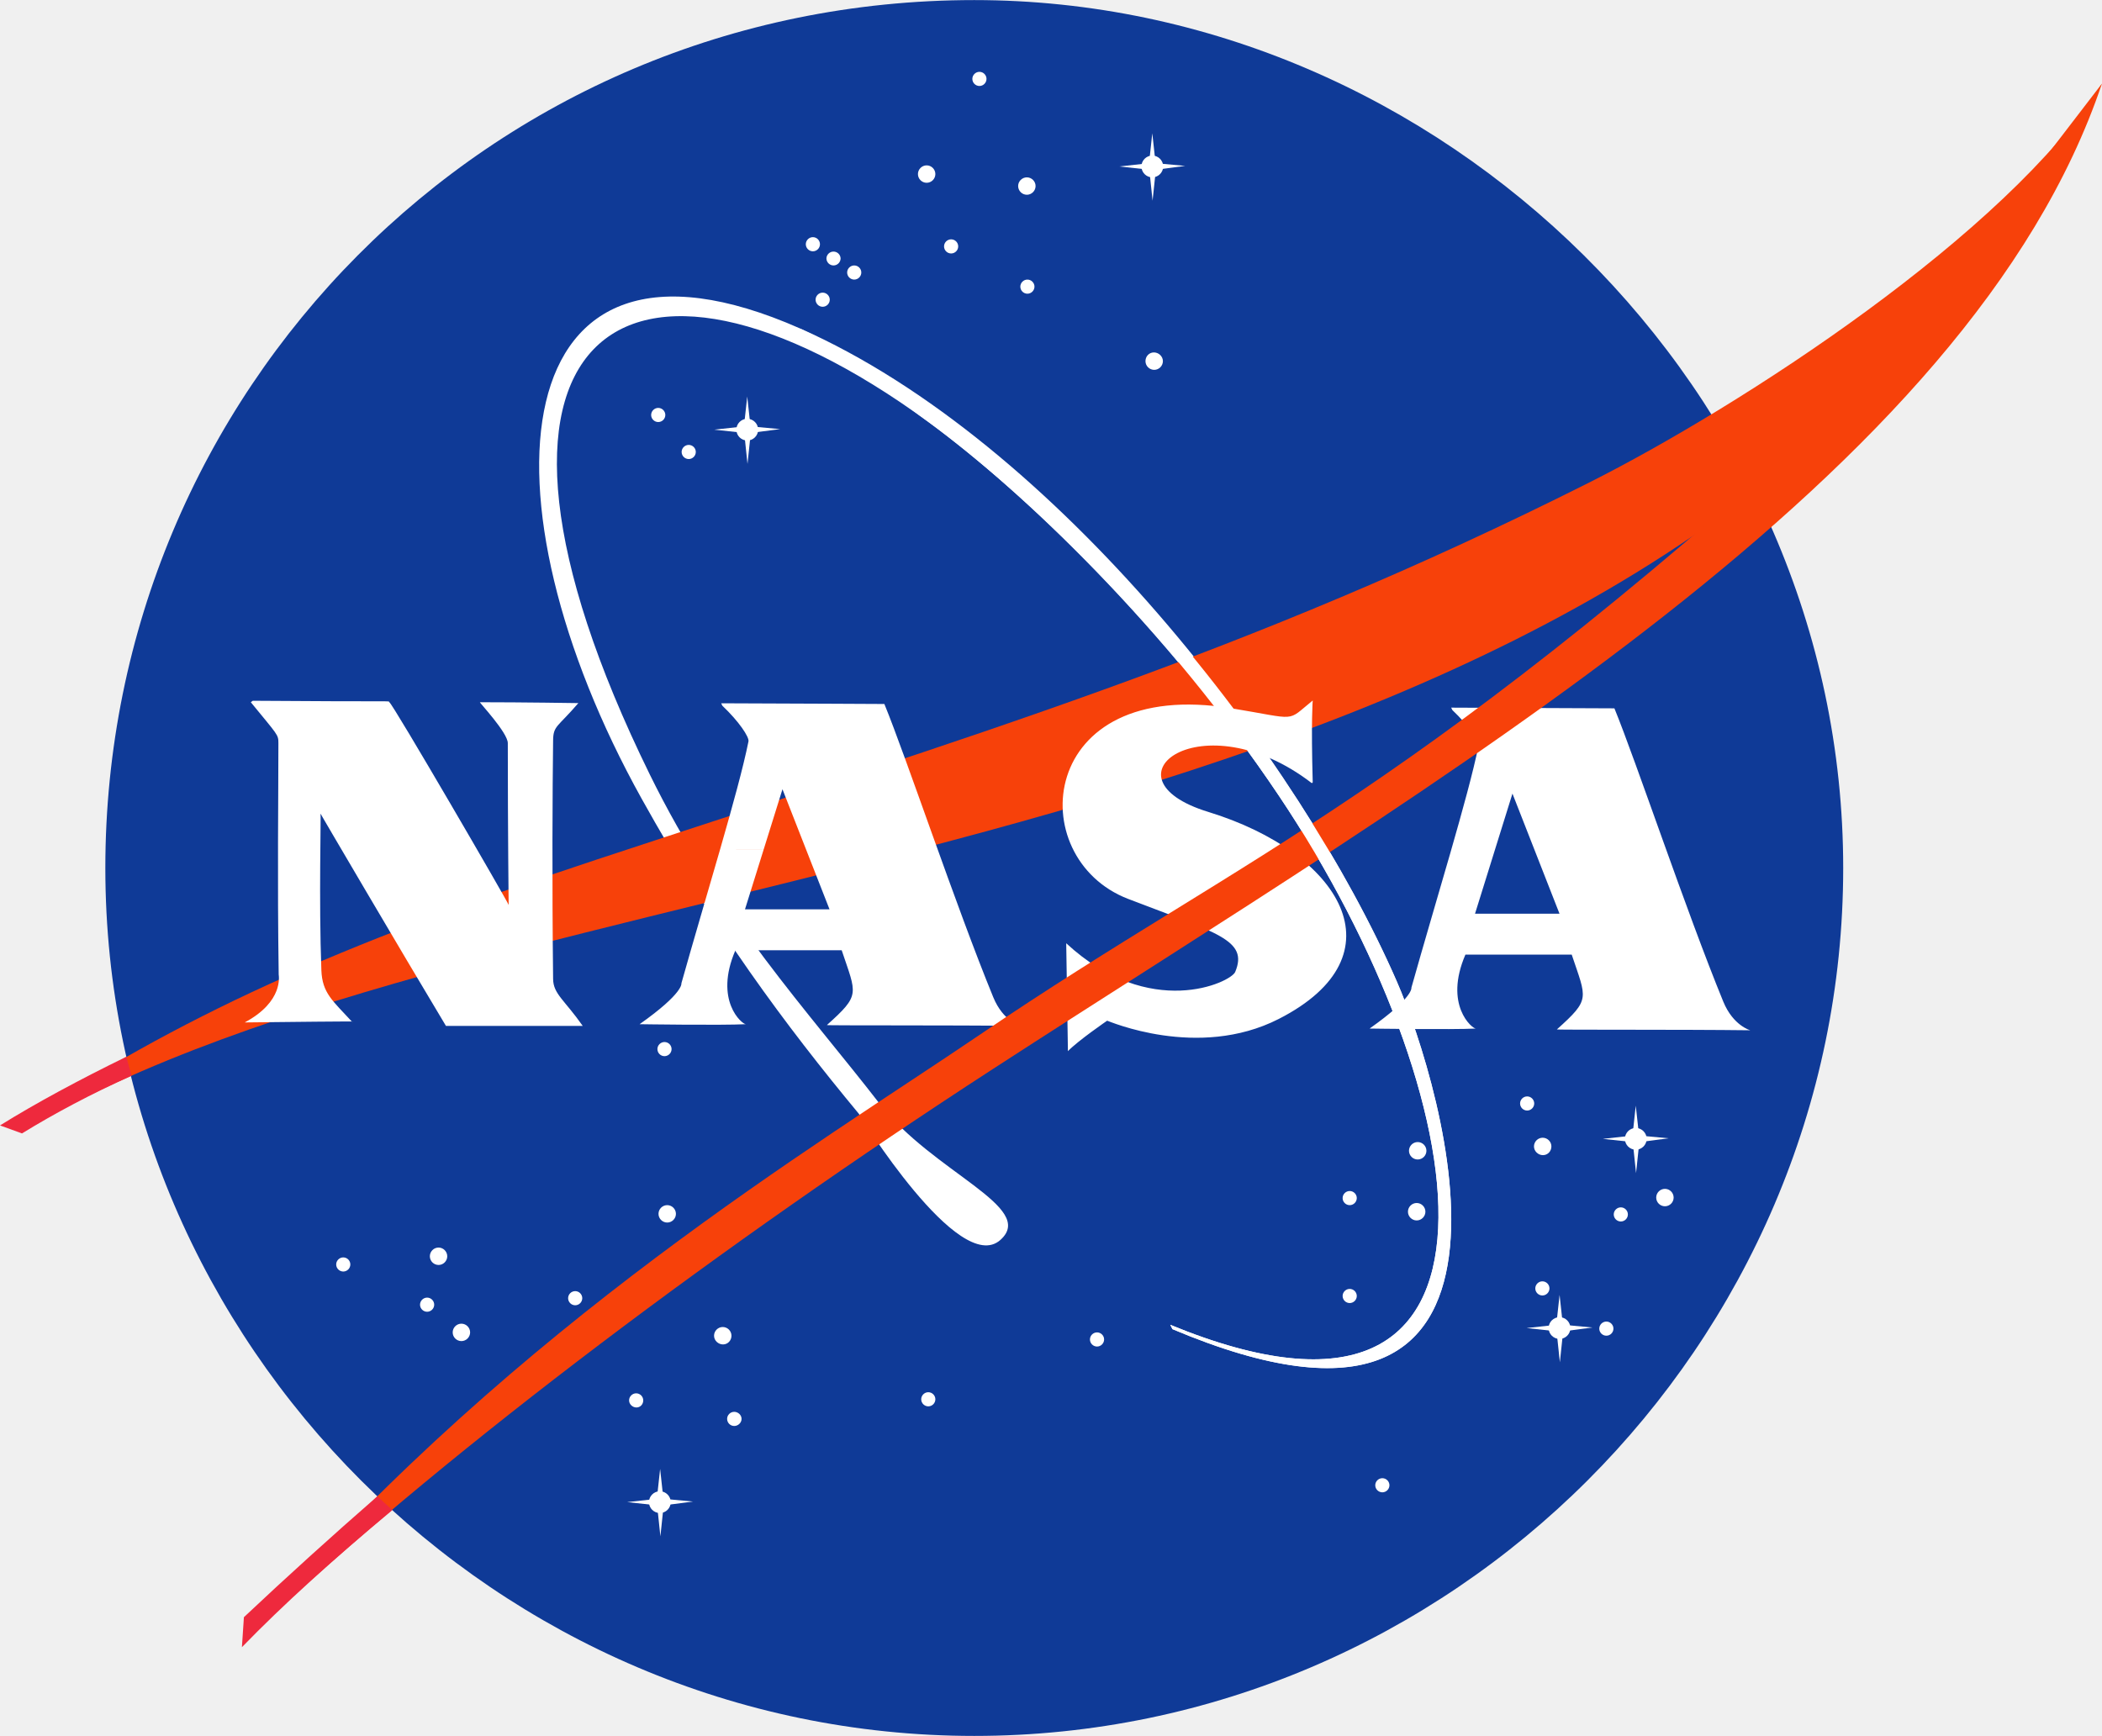
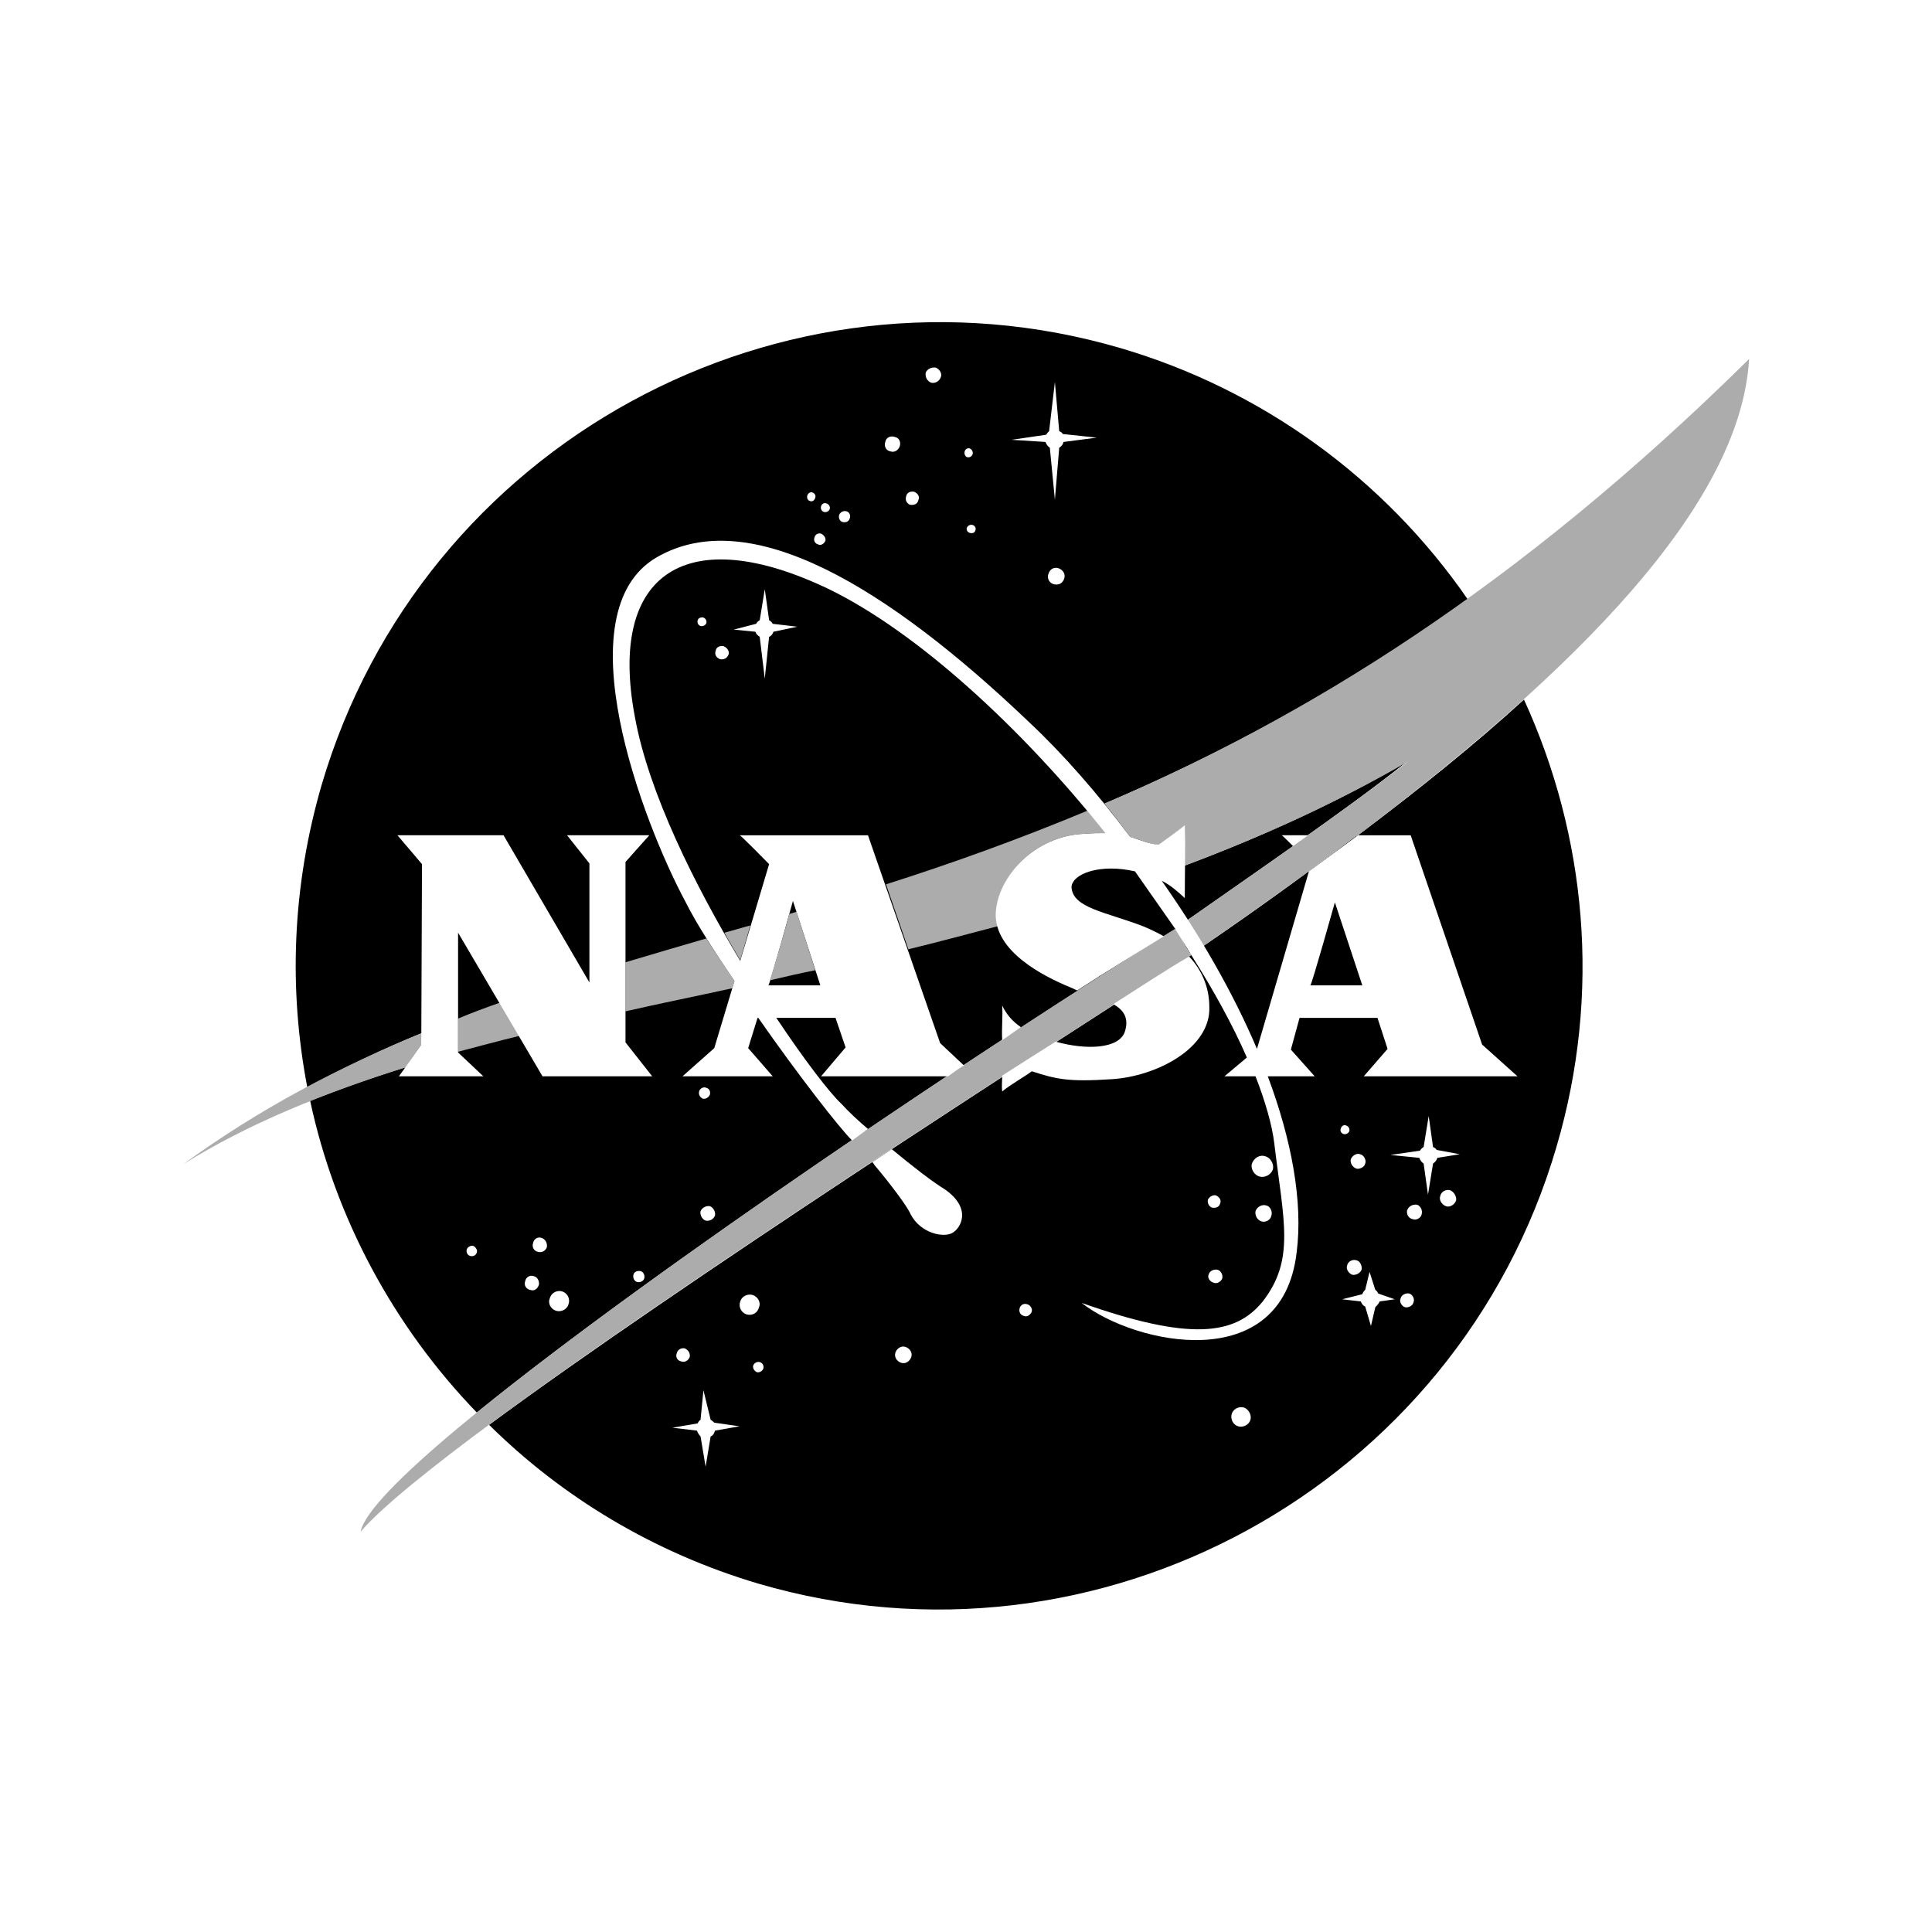
- <svg xmlns="http://www.w3.org/2000/svg" width="2500" height="2065" viewBox="2.375 2.2 285.256 235.6">
-   <path fill="#0F3A97" d="M252.51 120c0 64.618-53.233 117.8-117.92 117.8-64.685 0-117.92-53.185-117.92-117.8 0-64.622 51.99-117.8 117.92-117.8 63.436 0 117.92 53.181 117.92 117.8" />
-   <path fill="#FFF" d="M161.188 182c50.379 20.725 41.638-31.646 14.783-71.747-15.221-22.718-35.071-41.646-47.591-50.78-41.513-30.298-67.14-11.922-37.826 47.83 9.478 19.319 21.651 32.358 31.159 44.648 7.261 9.383 21.404 14.081 16.422 18.531-5.615 5.021-19.209-17.123-19.209-17.123-10.04-12.108-19.61-25.028-29.473-42.76-22.533-40.497-19.284-81.831 21.505-63.826 34.615 15.288 67.678 58.166 80.973 88.616 6.139 14.062 22.879 69.692-30.438 47.2" />
-   <path fill="#F7410A" d="M4.526 154.92c22.163-14.76 43.176-24.29 78.935-36.102 50.249-16.6 88.067-27.758 134.472-51.082 20.771-10.438 56.811-33.847 69.698-54.196-3.858 7.876-15.812 23.206-21.22 29.985-62.96 78.833-197.07 74.363-261 112.209" />
-   <path fill="#FFF" d="M36.678 97.303c20.284.159 18.294-.041 18.531.197.354 0 16.196 27.281 16.196 27.518 0 .115-.118-9.696-.118-21.967 0-1.417-3.899-5.55-3.783-5.55 5.79 0 13.357.118 13.357.118-2.835 3.307-3.402 3.034-3.426 5.079-.08 6.57-.154 18.716 0 32.356.022 2.045 1.537 2.835 4.02 6.378H62.893c-6.029-10.038-17.077-28.869-17.022-28.814.085.086-.238 11.812.116 21.257.119 3.121 1.538 4.133 4.14 6.969 0 0 2.993-.08-14.542.117 5.32-2.835 4.613-6.377 4.611-6.495-.191-13.052-.04-24.211-.04-31.415 0-1.181-.08-1.064-3.743-5.551M100.1 117.46c1.703-5.913 3.158-11.197 3.849-14.644.117-.591-1.3-2.716-3.546-4.842l-.159-.33c10.831.035 22.146.096 22.146.096 2.956 7.202 9.693 27.396 14.777 39.798 1.344 3.275 3.665 3.896 3.665 3.896-9.221-.117-26.333-.037-26.242-.117 4.609-4.136 4.018-4.136 2.008-10.154h-14.421c-2.956 6.848.921 10.062 1.417 10.037-3.282.17-14.421 0-14.421 0 6.029-4.254 5.673-5.552 5.673-5.552 1.656-5.892 3.575-12.347 5.255-18.189l5.917.001-2.542 8.148h11.47l-6.385-16.298-2.542 8.148-5.917-.001M199.17 118.05c1.7-5.911 3.156-11.197 3.847-14.644.116-.59-1.303-2.715-3.548-4.843l-.159-.328c10.834.035 22.151.095 22.151.095 2.951 7.204 9.69 27.396 14.772 39.798 1.343 3.279 3.662 3.896 3.662 3.896-9.215-.117-26.328-.037-26.239-.117 4.61-4.133 4.021-4.133 2.011-10.154h-14.424c-2.956 6.849.919 10.062 1.415 10.039-3.279.168-14.421 0-14.421 0 6.029-4.252 5.676-5.552 5.676-5.552 1.656-5.894 3.574-12.346 5.257-18.19h5.916c-1.274 4.077-2.54 8.151-2.54 8.151h11.464l-6.385-16.3s-1.267 4.073-2.539 8.147l-5.916.002M180.521 108.37c-.235-8.39 0-11.104 0-11.104-3.666 2.954-1.815 2.577-10.992 1.063-26.444-4.363-28.459 20.324-14.068 25.861 12.08 4.65 16.359 5.562 14.539 9.919-.591 1.422-11.584 6.616-22.932-3.896l.231 14.645c1.42-1.461 5.323-4.133 5.323-4.133.115 0 12.3 5.367 23.286-.236 16.907-8.619 8.469-22.572-9.574-28.106-15.015-4.606-.828-15.354 14.065-3.897M136.25 12.898a.965.965 0 0 1-.96.962.966.966 0 0 1-.96-.962c0-.522.435-.958.96-.958a.963.963 0 0 1 .96.958M142.91 27.44c0 .648-.538 1.183-1.182 1.183a1.189 1.189 0 0 1-1.184-1.183c0-.646.534-1.179 1.184-1.179.645 0 1.182.532 1.182 1.179M160.188 51.206c0 .646-.53 1.181-1.183 1.181a1.19 1.19 0 0 1-1.182-1.181c0-.648.495-1.184 1.146-1.184.652.002 1.219.536 1.219 1.184M132.41 35.633a.963.963 0 0 1-.96.959.965.965 0 0 1-.962-.959c0-.525.435-.96.962-.96a.963.963 0 0 1 .96.96M142.76 41.096a.965.965 0 0 1-.959.958.966.966 0 0 1-.961-.958c0-.525.435-.959.961-.959.525 0 .959.434.959.959M129.31 25.815c0 .648-.534 1.183-1.182 1.183s-1.182-.532-1.182-1.183c0-.646.534-1.182 1.182-1.182s1.182.534 1.182 1.182M113.65 35.338c0 .527-.433.96-.961.96a.965.965 0 0 1-.96-.96c0-.525.434-.96.96-.96a.964.964 0 0 1 .961.96M116.45 37.255a.966.966 0 0 1-.962.962.967.967 0 0 1-.962-.962.963.963 0 0 1 1.924 0M119.26 39.175a.965.965 0 0 1-.96.962.966.966 0 0 1-.961-.962c0-.523.435-.957.961-.957.527 0 .96.433.96.957M114.98 42.867a.97.97 0 0 1-.962.96.967.967 0 0 1-.962-.96c0-.525.434-.959.962-.959.525 0 .962.434.962.959M92.664 58.514a.964.964 0 0 1-.962.958c-.527 0-.961-.432-.961-.958s.435-.961.961-.961.962.434.962.961M96.8 63.535a.967.967 0 0 1-.961.959.968.968 0 0 1-.962-.959c0-.528.435-.96.962-.96.527 0 .961.432.961.96M93.512 144.58a.965.965 0 0 1-.961.959c-.527 0-.96-.434-.96-.959s.433-.961.96-.961c.528 0 .961.436.961.961M94.103 166.939c0 .648-.534 1.182-1.182 1.182s-1.182-.531-1.182-1.182c0-.646.534-1.18 1.182-1.18a1.188 1.188 0 0 1 1.182 1.18M81.392 178.391a.965.965 0 0 1-.959.958.966.966 0 0 1-.961-.958c0-.529.435-.961.961-.961.525 0 .959.431.959.961M66.174 183.029a1.19 1.19 0 0 1-1.184 1.182 1.186 1.186 0 0 1-1.182-1.182c0-.647.534-1.182 1.182-1.182a1.191 1.191 0 0 1 1.184 1.182M63.07 172.7c0 .645-.534 1.179-1.18 1.179a1.188 1.188 0 0 1-1.182-1.179 1.19 1.19 0 0 1 1.182-1.185c.646.003 1.18.536 1.18 1.185M61.299 179.27c0 .527-.435.959-.961.959s-.962-.432-.962-.959c0-.523.436-.96.962-.96s.961.434.961.96M49.918 173.811a.965.965 0 0 1-.958.959.966.966 0 0 1-.962-.959c0-.523.434-.959.962-.959.524 0 .958.433.958.959M89.668 192.26c0 .527-.397.961-.922.961-.527 0-.999-.434-.999-.961 0-.525.435-.96.96-.96.529 0 .961.434.961.96M101.64 183.48c0 .648-.496 1.184-1.146 1.184-.648 0-1.218-.533-1.218-1.184 0-.646.534-1.18 1.182-1.18a1.188 1.188 0 0 1 1.182 1.18M103.01 194.77c0 .527-.473.963-.997.963a.968.968 0 0 1-.962-.963c0-.523.434-.957.962-.957.524-.001.997.431.997.957M152.21 183.99a.968.968 0 0 1-.958.961.97.97 0 0 1-.964-.961c0-.527.434-.959.964-.959.524 0 .958.432.958.959M129.31 192.109a.963.963 0 0 1-.96.959.965.965 0 0 1-.96-.959c0-.523.435-.959.96-.959.528 0 .96.434.96.959M190.931 203.779a.967.967 0 0 1-.961.959.967.967 0 0 1-.963-.959c0-.524.436-.959.963-.959.525 0 .961.433.961.959M195.95 158.38a1.19 1.19 0 0 1-1.184 1.183 1.19 1.19 0 0 1-1.183-1.183c0-.648.533-1.183 1.183-1.183a1.189 1.189 0 0 1 1.184 1.183M186.5 164.8a.968.968 0 0 1-.963.961c-.524 0-.959-.435-.959-.961s.435-.958.959-.958c.528 0 .963.431.963.958M195.812 166.65c0 .647-.533 1.184-1.184 1.184s-1.184-.534-1.184-1.184c0-.646.533-1.182 1.184-1.182s1.184.536 1.184 1.182M186.5 178.09a.966.966 0 0 1-.963.959.966.966 0 0 1-.959-.959c0-.527.435-.961.959-.961.528 0 .963.433.963.961M210.58 151.96c0 .524-.437.96-.961.96a.967.967 0 0 1-.959-.96c0-.526.434-.958.959-.958.525 0 .961.432.961.958M212.91 157.79c0 .647-.493 1.183-1.144 1.183-.649 0-1.22-.533-1.22-1.183 0-.648.533-1.181 1.181-1.181.65.002 1.183.533 1.183 1.181M229.5 164.73c0 .647-.528 1.182-1.183 1.182a1.188 1.188 0 0 1-1.184-1.182 1.19 1.19 0 0 1 1.184-1.183 1.187 1.187 0 0 1 1.183 1.183M212.649 177.061a.968.968 0 0 1-.963.959.966.966 0 0 1-.961-.959c0-.527.436-.961.961-.961.525 0 .963.431.963.961M223.29 167.02a.964.964 0 0 1-.959.959.966.966 0 0 1-.96-.959c0-.524.437-.96.96-.96.525 0 .959.433.959.96M221.33 182.52a.964.964 0 0 1-.959.959.965.965 0 0 1-.963-.959c0-.523.434-.96.963-.96.525 0 .959.434.959.96M225.84 156.76c0 .811-.668 1.476-1.479 1.476-.81 0-1.477-.665-1.477-1.476 0-.81.667-1.475 1.477-1.475.811 0 1.479.665 1.479 1.475" />
-   <path fill="#FFF" d="M224.358 152.26l-.439 4.059-4.027.444 4.062.44.444 4.209.444-4.209 3.988-.518-4.024-.369-.448-4.056M215.49 182.439c0 .812-.667 1.479-1.478 1.479a1.485 1.485 0 0 1-1.479-1.479c0-.81.668-1.475 1.479-1.475a1.484 1.484 0 0 1 1.478 1.475" />
-   <path fill="#FFF" d="M214.021 177.939l-.444 4.061-4.025.441 4.062.444.445 4.205.444-4.205 3.986-.518-4.027-.37-.441-4.058M105.26 60.505c0 .81-.667 1.476-1.477 1.476a1.483 1.483 0 0 1-1.479-1.476c0-.812.666-1.477 1.479-1.477.81.002 1.477.667 1.477 1.477" />
-   <path fill="#FFF" d="M103.78 56.003l-.444 4.059-4.028.444 4.064.439.444 4.211.442-4.211 3.99-.514-4.028-.371-.44-4.057M160.229 24.783c0 .81-.668 1.477-1.479 1.477s-1.476-.667-1.476-1.477c0-.812.664-1.479 1.476-1.479s1.479.669 1.479 1.479" />
-   <path fill="#FFF" d="M158.75 20.277l-.44 4.062-4.026.444 4.063.441.44 4.208.444-4.208 3.988-.518-4.027-.369-.442-4.06M93.4 206.07c0 .812-.667 1.477-1.477 1.477a1.484 1.484 0 0 1-1.479-1.477c0-.809.667-1.478 1.479-1.478.81.001 1.477.67 1.477 1.478" />
-   <path fill="#FFF" d="M91.958 201.561l-.442 4.062-4.027.442 4.063.441.443 4.208.442-4.208 3.99-.516-4.026-.37-.443-4.059" />
-   <path fill="#F7410A" d="M287.62 13.541c-17.971 53.312-89.96 94.479-150.56 133.777-36.559 23.717-72.856 51.014-97.844 74.24-6.586 6.125 1.342-2.291-1.182.296 34.872-40.151 74.986-64.067 97.153-79.122 37.489-25.469 58.812-31.888 123.49-91.463" />
-   <path fill="#EE293D" d="M19.515 145.62c-6.454 3.155-12.235 6.274-17.14 9.319l2.984 1.086c4.29-2.641 9.44-5.396 14.865-7.823M53.587 205.279a647.95 647.95 0 0 0-18.113 16.406l-.27 4.071c5.6-5.771 12.479-11.998 20.418-18.608" />
-   <path fill="#FFF" d="M161.188 182c50.379 20.725 41.638-31.646 14.783-71.747-15.222-22.718-33.992-40.74-47.592-50.78-15.88-11.725-17.43-12.697-17.43-12.697 35.462 16.831 67.678 58.165 80.971 88.617 6.141 14.061 22.88 69.691-30.438 47.199" />
+ <svg xmlns="http://www.w3.org/2000/svg" width="2500" height="2500" viewBox="0 0 192.756 192.756">
+   <g fill-rule="evenodd" clip-rule="evenodd">
+     <path fill="#fff" d="M0 0h192.756v192.756H0V0z" />
+     <path d="M117.27 92.694c.432.432.936 1.8 1.584 2.592-15.84 10.151-50.615 32.544-70.055 46.872 7.272 7.199 16.416 12.744 26.856 15.84 33.912 9.936 69.695-9.648 79.631-43.561 4.537-15.408 2.953-31.103-3.238-44.639-4.896 4.464-10.514 9-16.561 13.536-.217.072-.359.216-.576.36-4.752 3.6-9.721 7.2-14.904 10.728-.504-.864-1.08-1.728-1.584-2.592 3.6-2.52 7.129-4.968 10.584-7.416l.145-.144c3.959-2.808 7.775-5.544 11.303-8.352-7.199 4.248-14.76 7.632-22.248 10.439-.07-1.368.072-2.736 0-4.032-.791.648-1.727 1.296-2.52 1.944-1.08-.072-1.727-.504-2.879-.792-.865-1.152-1.729-2.232-2.592-3.312 11.52-4.896 23.543-11.304 36.215-20.376A64.034 64.034 0 0 0 111.8 34.732c-33.913-9.936-69.697 9.576-79.705 43.561-2.952 10.152-3.312 20.375-1.44 30.168 3.816-2.018 7.56-3.816 11.448-5.4v1.295l-1.512 2.088a126.174 126.174 0 0 0-9.648 3.385c2.521 11.736 8.353 22.535 16.632 31.104 17.711-14.4 51.407-36.935 69.695-48.239z" />
+     <path d="M58.806 97.086c-.144 0-.288.072-.504.145l.504.791v-.936z" />
+     <path d="M49.878 100.037a73.095 73.095 0 0 0-4.176 1.584v3.312c1.944-.504 4.032-1.08 6.12-1.584l-1.944-3.312zM42.102 103.062c-8.208 3.383-16.128 7.488-23.832 13.104 6.552-4.104 14.112-7.129 22.32-9.721l1.44-2.16.072-1.223zM110.215 80.167c.863 1.08 1.727 2.231 2.52 3.312 1.225.36 1.871.72 2.951.792.793-.648 1.729-1.296 2.52-1.944.072 1.368-.07 2.736 0 4.032 7.488-2.808 15.049-6.191 22.248-10.368-3.527 2.736-7.344 5.472-11.303 8.28l-.145.144c-3.455 2.448-6.984 4.896-10.584 7.416.504.864 1.08 1.728 1.584 2.592 5.111-3.528 10.152-7.128 14.904-10.728.217-.144.359-.288.576-.36 21.455-16.272 38.16-32.76 39.023-47.521-23.4 23.112-44.568 35.928-64.294 44.353zM73.062 98.598l.216-.719c-1.008-1.513-1.944-2.881-2.808-4.249-2.736.792-5.4 1.584-8.064 2.375v4.896c3.456-.792 7.056-1.51 10.656-2.303zM117.197 92.694c.504.504 1.008 1.8 1.656 2.592-20.951 13.392-74.591 47.88-82.872 57.528 1.441-7.56 56.161-44.568 81.216-60.12zM72.27 93.054c.504.936 1.08 1.872 1.584 2.736l1.008-3.456c-.864.216-1.728.504-2.592.72zM99.559 92.406c-.145-.36-.145-.792-.145-1.224.072-3.744 3.816-7.776 8.713-7.992.863-.072 1.584-.072 2.23-.072-.576-.792-1.223-1.512-1.871-2.232-6.912 2.88-13.536 5.256-20.088 7.344l2.232 6.48c2.952-.72 5.904-1.512 8.929-2.304z" fill="#adacac" />
+     <path d="M113.959 87.942a5.527 5.527 0 0 0-.793-1.008c-3.385-.792-6.191.216-6.191 1.584 0 .648.287 1.08.791 1.44 2.088-.648 4.175-1.296 6.193-2.016z" />
+     <path d="M130.518 83.334l-1.512 1.08c-.648-.648-1.152-1.152-1.152-1.08h2.664zM101.861 102.486c-.646.432-1.223.863-1.871 1.295-.072-1.15.072-2.303 0-3.455.432.863.936 1.512 1.871 2.16zM87.03 115.949l1.944-1.295c2.088 1.729 4.032 3.24 5.328 4.031 2.735 1.945 1.512 3.889.72 4.32-.864.504-3.168.072-4.176-1.871-.288-.721-2.016-3.025-3.6-4.896a1 1 0 0 0-.216-.289zM111.078 100.182c2.809-1.799 5.328-3.455 7.561-4.751 1.223 1.296 2.016 3.023 2.016 5.041.145 4.104-5.256 6.912-9.721 7.199-4.391.287-5.543 0-7.992-.791-.863.646-2.088 1.295-2.951 2.016-.072-.504 0-1.08 0-1.584a585.07 585.07 0 0 1 5.328-3.385c3.096.863 6.336.721 6.912-1.008.431-1.368-.145-2.161-1.153-2.737z" fill="#fff" />
+     <path d="M118.854 95.286c2.232 3.528 4.176 7.056 5.545 10.224l-2.232 1.873h3.096c1.008 2.592 1.656 4.895 1.873 6.695.936 7.775 2.088 11.592-1.152 15.768-2.736 3.385-7.271 3.961-18.072.145 5.328 4.176 20.016 7.344 21.455-5.041.648-5.039-.504-11.23-2.879-17.566h4.68l-2.377-2.664.865-3.168h7.775l1.008 3.096-2.375 2.736H151.4l-3.529-3.168-7.127-20.88h-5.256a801.603 801.603 0 0 0-4.896 3.6l-5.184 17.712c-2.447-5.76-5.76-11.448-9.504-16.776.863.432 1.512 1.008 2.303 1.728 0-2.376.072-4.896 0-7.272-.791.648-1.727 1.296-2.592 1.944-1.008-.072-1.727-.432-2.879-.792-3.168-4.248-6.625-8.208-10.08-11.448-14.114-13.466-27.865-21.818-37.154-16.418-9.36 5.472-1.368 26.424 2.88 34.344 1.152 2.304 2.952 5.04 4.896 7.92l-2.016 6.695-3.168 2.809h9l-2.448-2.809.936-3.023h.072c3.96 5.688 8.064 10.943 9.36 12.238.504-.359 1.08-.791 1.584-1.15-.936-.793-1.872-1.656-2.664-2.521-1.152-1.08-3.6-4.248-6.48-8.566h5.904l1.008 2.951-2.448 2.881H94.59c.504-.361 1.08-.793 1.584-1.08l-2.376-2.232-7.2-20.736H73.782c-.072-.216 2.952 2.88 2.952 2.88l-2.88 9.648c-4.536-7.56-9.144-16.776-10.512-24.336-2.736-14.472 5.256-19.512 19.368-12.744 8.712 4.248 19.079 13.68 27.575 24.336-.574 0-1.295 0-2.158.072-4.896.216-8.641 4.248-8.785 7.992-.072 3.744 4.68 6.191 7.488 7.343.217.072.432.217.648.289 3.096-2.016 5.975-3.744 8.639-5.4-.646-.36-1.367-.72-2.088-1.008-3.744-1.44-6.982-1.8-7.127-3.888.072-1.368 2.879-2.376 6.336-1.584l4.031 5.76 1.585 2.591z" fill="#fff" />
+     <path fill="#fff" d="M39.654 83.334h10.584l8.568 14.687V86.142l-2.232-2.808h8.208l-2.376 2.664v18l2.664 3.385H54.126l-8.424-14.329v11.952l2.52 2.377h-8.424l2.232-3.098.072-18.071-2.448-2.88z" />
+     <path d="M76.662 98.311h5.184l-2.736-8.424c0-.001-2.304 8.351-2.448 8.424z" />
+     <path d="M79.47 90.966a9.065 9.065 0 0 1-.72.216c-.504 1.872-1.512 5.328-1.944 6.625 1.512-.361 3.096-.721 4.536-1.008l-1.872-5.833z" fill="#adacac" />
+     <path d="M130.734 98.311h5.184l-2.736-8.28c0-.001-2.303 8.207-2.448 8.28z" />
+     <path d="M93.366 36.678c.36.144.648.576.504.936-.144.432-.576.648-.936.576-.432-.144-.648-.576-.576-1.008.144-.36.576-.576 1.008-.504zM75.078 129.197c.504.145.864.721.648 1.225-.144.576-.648.863-1.224.721a.994.994 0 0 1-.648-1.297c.144-.504.72-.791 1.224-.649zM56.07 128.838a.994.994 0 0 1 .648 1.297c-.144.504-.72.791-1.224.646-.504-.143-.864-.719-.648-1.223a.986.986 0 0 1 1.224-.72zM70.83 120.342c.36.145.576.576.504.936-.145.361-.504.576-.937.504-.36-.143-.576-.576-.504-.936.145-.36.577-.576.937-.504zM63.918 126.822c.288.072.432.432.36.719-.072.289-.432.434-.72.361s-.432-.432-.36-.721c.072-.286.36-.431.72-.359zM68.31 134.525c.36.145.576.504.504.865-.144.359-.504.576-.864.432a.577.577 0 0 1-.432-.793c.072-.359.432-.576.792-.504zM75.798 135.895c.288.072.432.359.36.646-.072.217-.36.434-.648.361-.288-.145-.432-.432-.36-.648.072-.287.432-.432.648-.359zM121.303 119.262c.359.145.576.504.432.793-.072.359-.432.504-.793.432-.287-.072-.504-.432-.432-.793.144-.288.504-.505.793-.432zM121.445 126.678c.361.072.576.504.504.863-.143.361-.576.576-.863.434-.359-.072-.648-.504-.504-.793.072-.36.504-.577.863-.504zM126.342 120.27c.359.072.648.576.504 1.008-.072.434-.576.721-1.008.576-.432-.143-.648-.648-.576-1.008.144-.432.648-.721 1.08-.576zM126.27 115.373c.504.145.865.793.721 1.297s-.793.863-1.297.721c-.576-.145-.936-.793-.791-1.297.214-.576.79-.936 1.367-.721zM135.701 115.158c.361.072.648.576.504.936-.07.359-.574.576-.863.504-.432-.145-.648-.576-.576-.936.144-.359.576-.648.935-.504zM141.391 120.197c.359.145.576.576.432 1.008-.072.289-.504.576-.863.434-.434-.072-.648-.504-.576-.865.141-.432.575-.649 1.007-.577zM135.342 125.742c.359.072.576.576.504.936-.145.359-.576.576-.936.504-.359-.145-.648-.576-.504-.936.073-.359.504-.648.936-.504zM140.598 129.055c.289.07.576.504.432.863-.07.359-.504.576-.863.504-.359-.145-.576-.576-.432-.863.072-.362.503-.577.863-.504zM144.701 118.758c.361.145.648.648.576 1.008-.143.432-.646.721-1.008.576-.432-.145-.719-.648-.576-1.008.073-.432.577-.721 1.008-.576zM134.262 112.277c.289.072.432.361.359.576-.07.217-.359.361-.574.289-.217-.072-.361-.289-.289-.504.072-.288.289-.433.504-.361zM124.109 140.43c.432.145.793.721.648 1.225s-.721.791-1.225.648c-.504-.145-.791-.721-.646-1.225.143-.504.719-.793 1.223-.648zM70.47 108.533c.288.072.432.361.36.648-.072.289-.432.504-.72.432-.288-.143-.432-.432-.36-.719.072-.289.432-.503.72-.361zM53.262 127.326c.36.072.576.504.504.863-.144.432-.504.648-.864.504a.639.639 0 0 1-.504-.863.64.64 0 0 1 .864-.504zM54.054 123.51c.36.145.576.504.504.936-.144.361-.504.576-.936.434-.36-.072-.576-.506-.432-.865a.639.639 0 0 1 .864-.505zM47.214 124.303c.288.143.432.432.36.646-.072.289-.36.434-.648.361s-.432-.361-.36-.648c.072-.217.36-.432.648-.359zM89.262 43.59c.432.072.648.504.504.936-.144.433-.576.648-.936.504-.432-.072-.648-.504-.504-.936.072-.432.504-.648.936-.504zM96.75 44.742c.216.072.359.36.287.576-.071.216-.287.36-.575.288-.144-.072-.288-.288-.216-.576.072-.216.288-.36.504-.288zM97.037 52.375c.217.072.361.288.289.504-.072.288-.289.36-.576.288-.216-.072-.36-.288-.288-.504.072-.217.36-.361.575-.288zM81.054 49.134c.216.072.36.288.288.504-.072.288-.288.432-.504.36-.288-.072-.36-.36-.288-.576.072-.216.288-.36.504-.288zM82.422 50.214c.288.072.432.36.36.576-.072.216-.36.359-.576.288-.216-.072-.36-.288-.288-.576.072-.216.288-.36.504-.288zM70.11 61.59c.288.072.432.36.36.576-.072.216-.36.359-.576.288-.216-.072-.36-.288-.288-.576.072-.216.288-.288.504-.288zM84.438 51.006c.288.072.432.36.36.648-.072.36-.36.504-.72.432-.288-.072-.432-.36-.36-.72.144-.288.432-.432.72-.36zM81.918 53.238c.288.144.504.432.432.72-.144.288-.432.504-.72.36-.288-.072-.504-.36-.36-.72.072-.288.36-.431.648-.36zM91.206 49.062c.36.144.576.504.432.792-.072.432-.432.576-.864.504-.288-.144-.504-.432-.36-.864.072-.36.432-.504.792-.432zM72.198 64.47c.36.144.576.504.504.792-.144.432-.504.576-.864.504-.36-.144-.576-.432-.432-.864.072-.36.432-.504.792-.432zM105.605 56.694c.432.144.721.576.576 1.008-.145.504-.576.72-1.08.576a.778.778 0 0 1-.504-1.008c.145-.504.577-.72 1.008-.576zM104.67 43.014l.576-4.896.432 4.896c.145.072.289.144.359.288l3.385.36-3.312.432c-.072.288-.215.432-.432.576l-.432 5.184-.504-5.184a1.124 1.124 0 0 1-.432-.576l-3.385-.216 3.457-.504c.071-.144.216-.288.288-.36zM75.798 61.878l.504-3.096.432 3.096a.862.862 0 0 1 .36.36l2.448.288-2.376.504c-.072.216-.216.432-.433.504l-.432 4.176-.504-4.176c-.216-.144-.36-.288-.432-.504l-2.16-.216 2.232-.576a.876.876 0 0 1 .361-.36zM142.037 114.438l.504-3.096.434 3.096c.143.072.287.145.359.289l2.305.432-2.232.359a1.121 1.121 0 0 1-.432.576l-.504 3.096-.434-3.096a1.13 1.13 0 0 1-.432-.576l-2.879-.287 2.951-.432a.882.882 0 0 1 .36-.361zM136.205 128.693l.434-1.799.576 1.799c.143.072.215.217.287.361l1.656.576-1.512.215c-.072.217-.289.432-.432.576l-.434 1.873-.576-1.945c-.215-.072-.359-.287-.432-.504l-1.871-.215 2.016-.506c.073-.214.145-.286.288-.431zM69.894 141.654l.288-2.953.72 2.953c.144.072.288.215.36.287l2.52.361-2.448.432c-.072.287-.216.504-.432.576l-.504 3.023-.504-3.023a1.584 1.584 0 0 1-.36-.576l-2.448-.289 2.52-.432c.072-.144.144-.286.288-.359zM90.342 134.383c.432.143.72.574.576 1.008-.145.432-.576.719-1.008.576-.432-.145-.72-.576-.576-1.01.144-.432.576-.719 1.008-.574zM102.51 130.135c.289.07.504.432.432.719-.143.361-.504.576-.791.432-.361-.07-.504-.432-.432-.719a.573.573 0 0 1 .791-.432z" fill="#fff" />
+   </g>
</svg>
